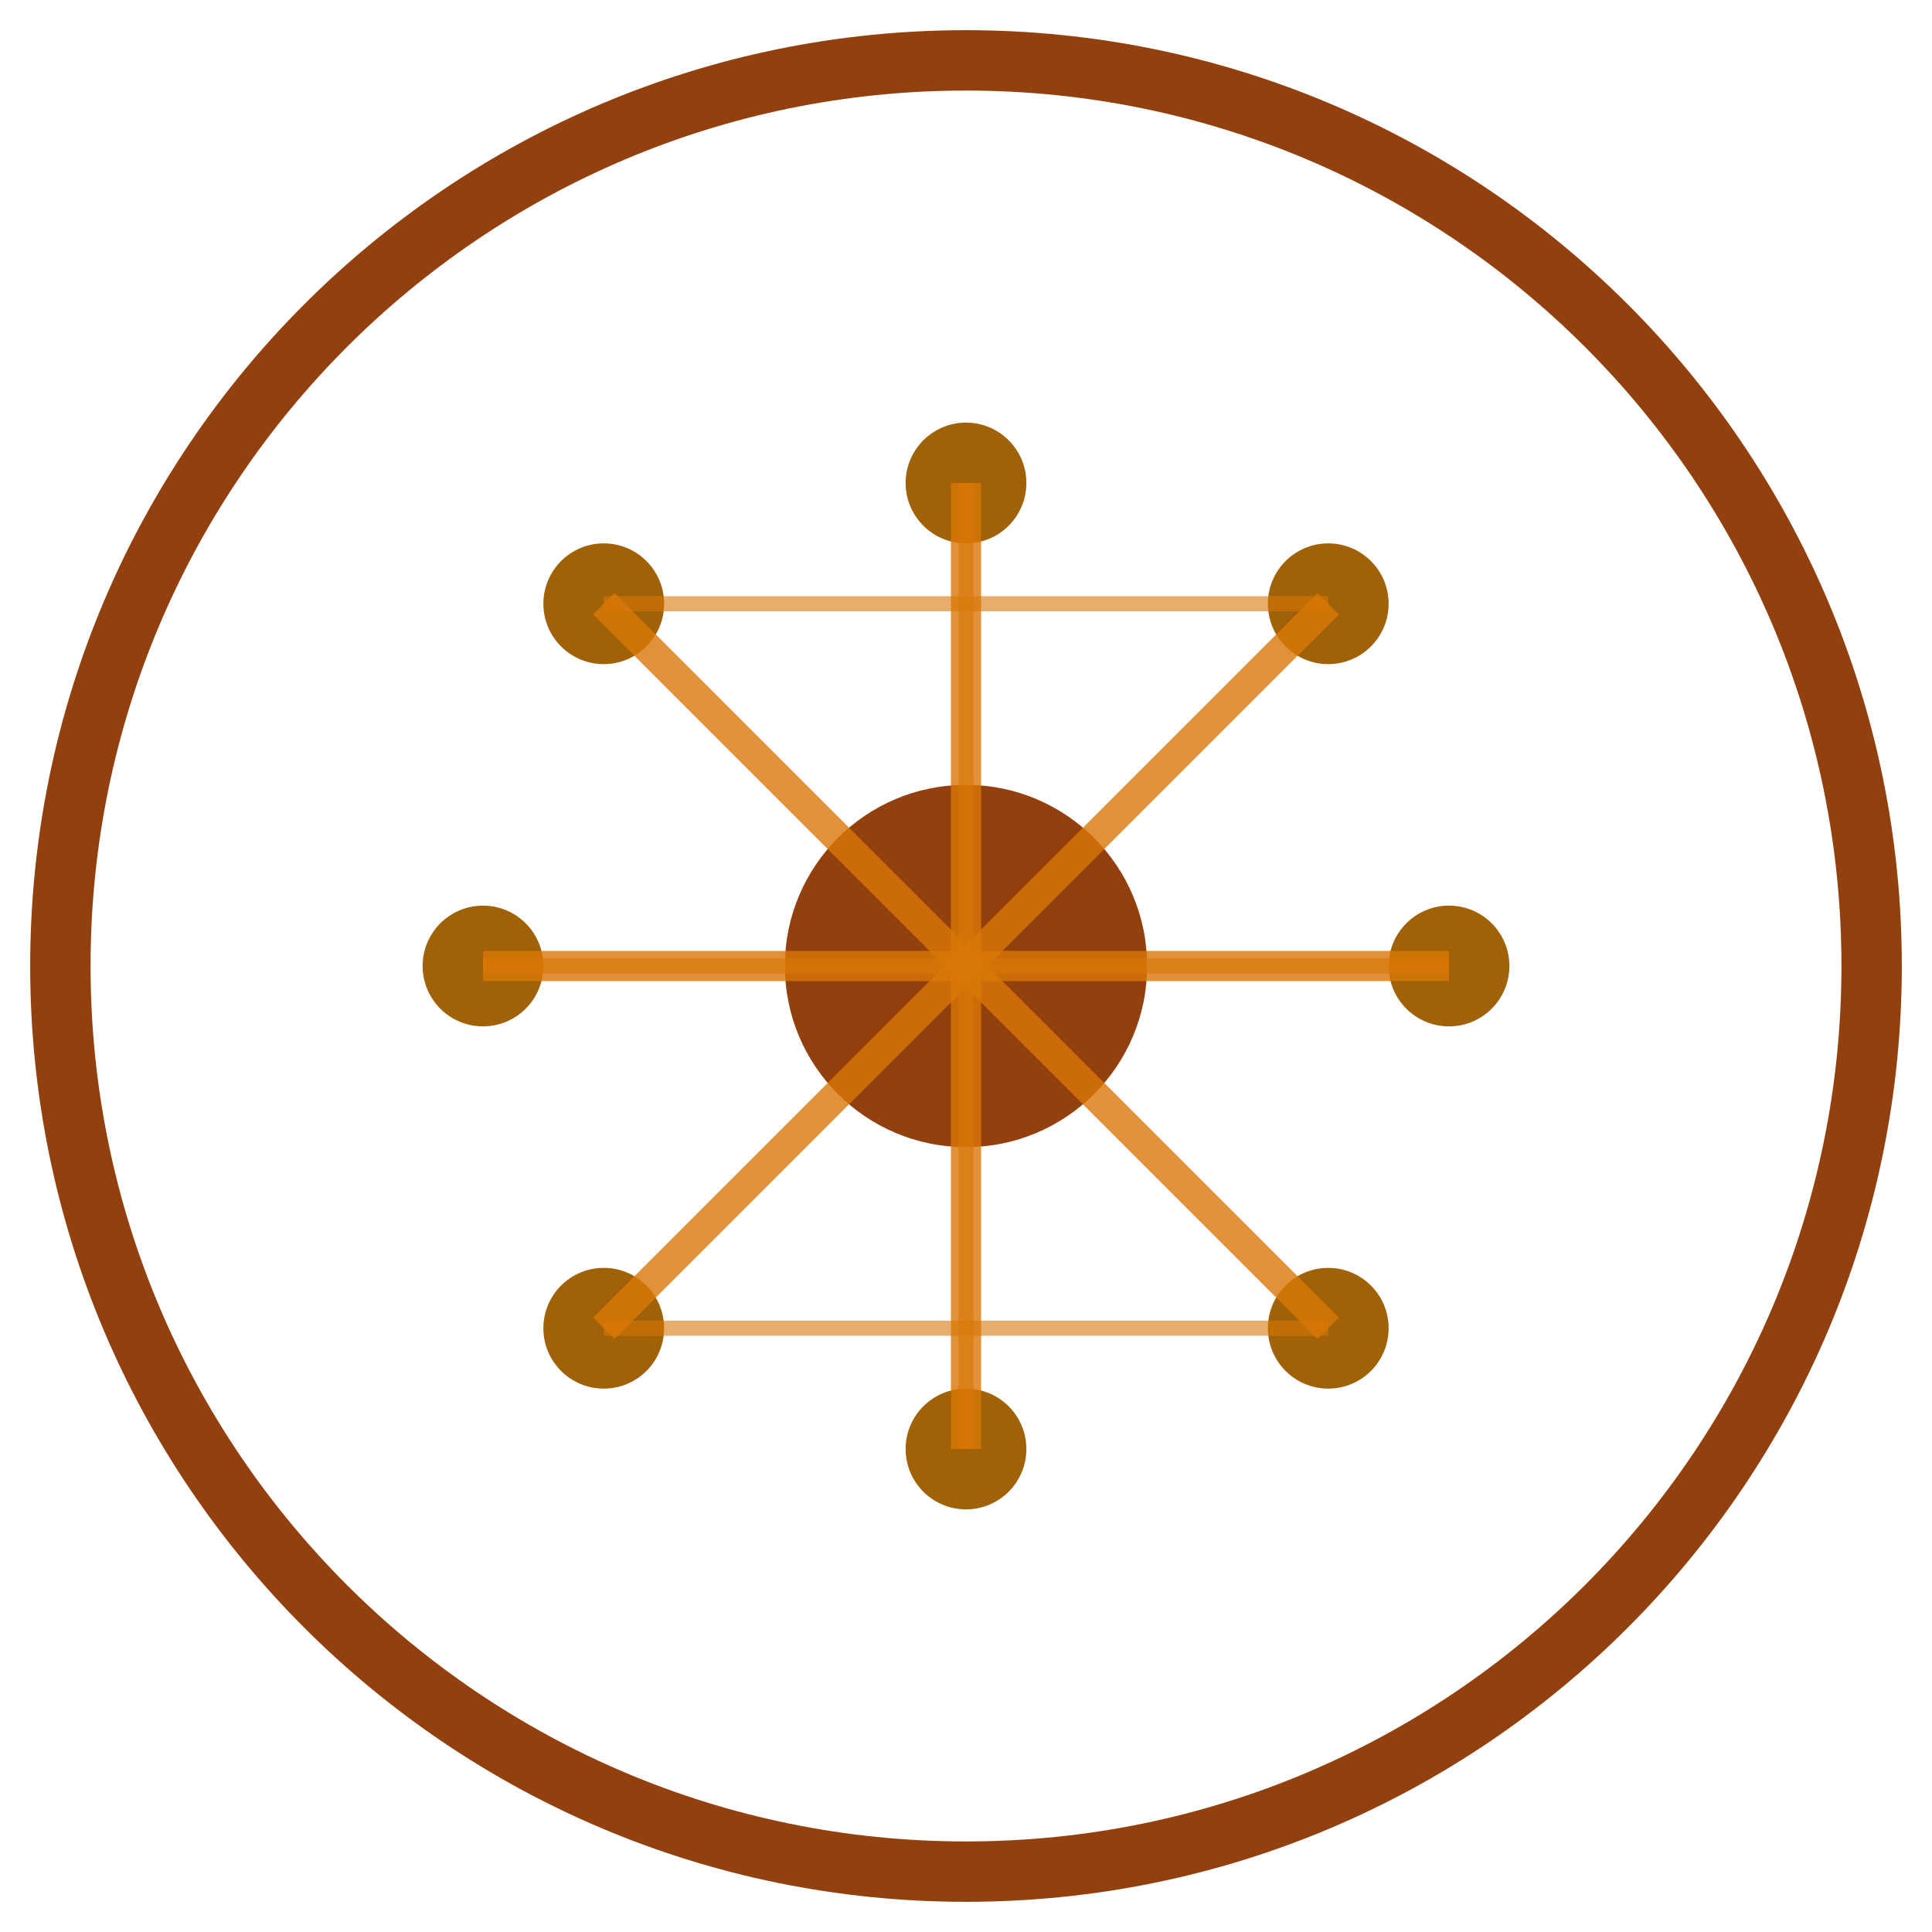
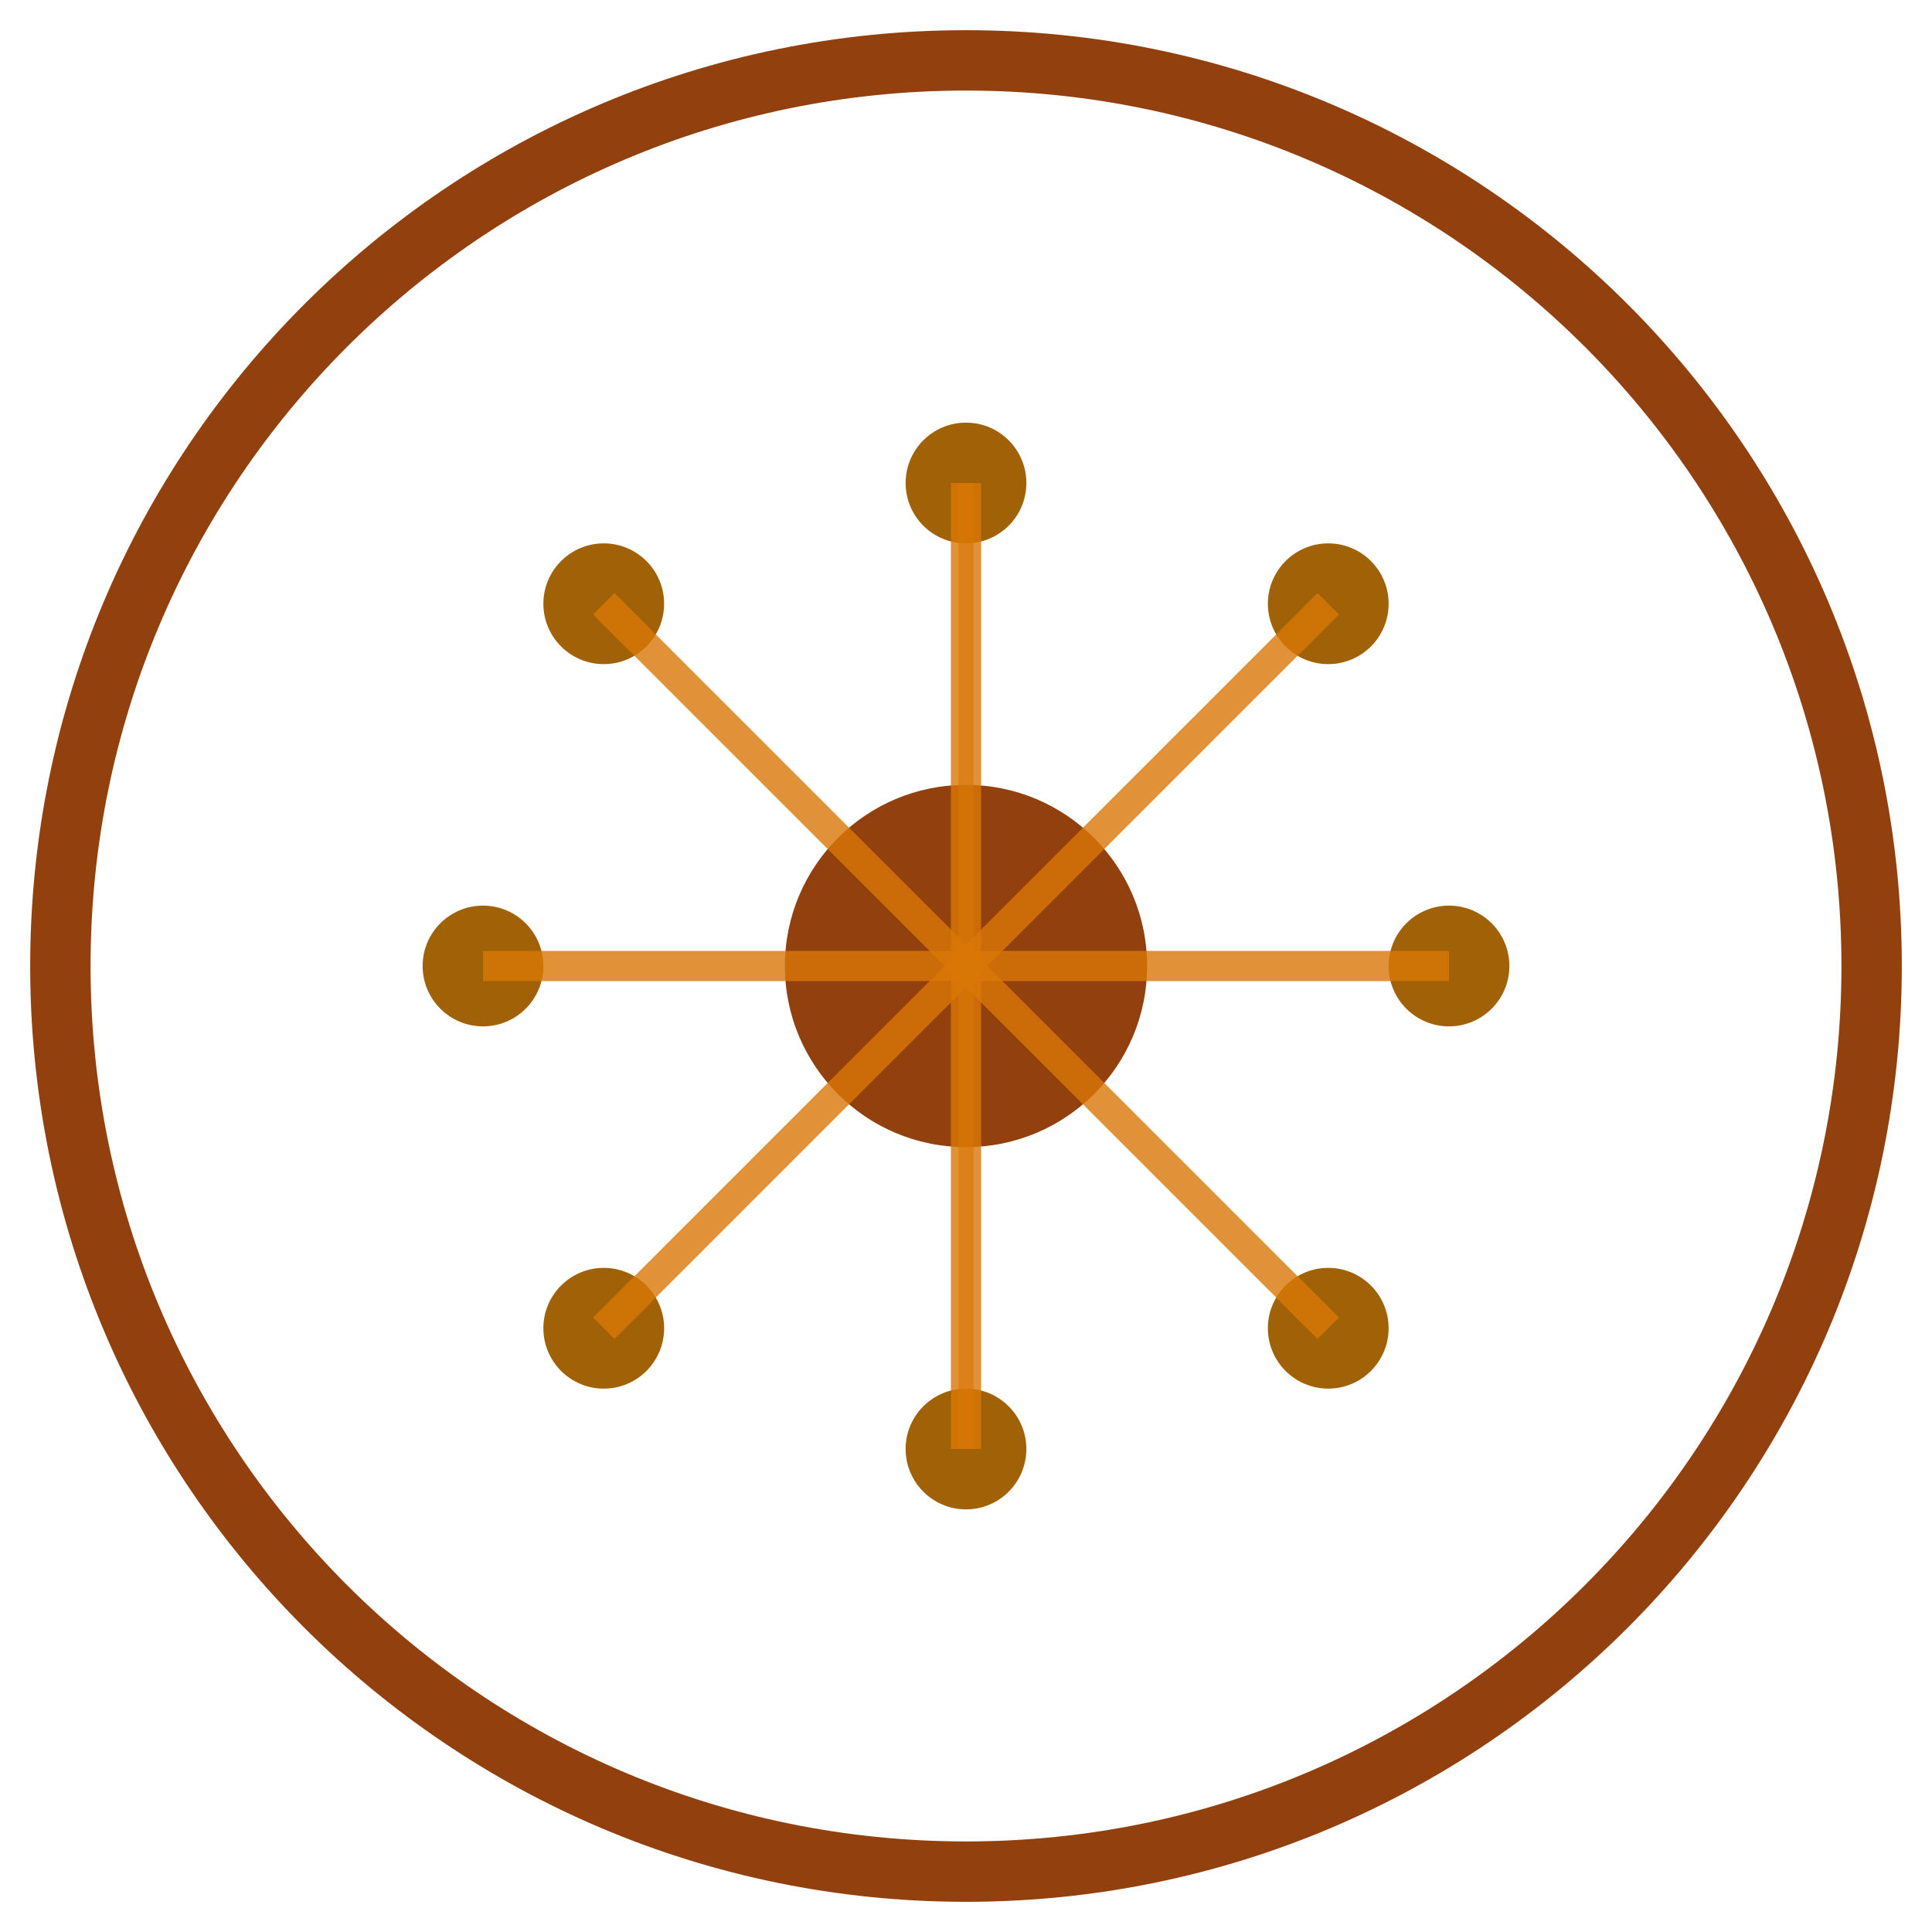
<svg xmlns="http://www.w3.org/2000/svg" width="64" height="64" viewBox="0 0 64 64" fill="none">
  <circle cx="32" cy="32" r="30" stroke="#92400E" stroke-width="2" fill="none" />
  <circle cx="32" cy="32" r="6" fill="#92400E" />
  <circle cx="20" cy="20" r="2" fill="#A16207" />
  <circle cx="44" cy="20" r="2" fill="#A16207" />
  <circle cx="20" cy="44" r="2" fill="#A16207" />
  <circle cx="44" cy="44" r="2" fill="#A16207" />
  <circle cx="16" cy="32" r="2" fill="#A16207" />
  <circle cx="48" cy="32" r="2" fill="#A16207" />
  <circle cx="32" cy="16" r="2" fill="#A16207" />
  <circle cx="32" cy="48" r="2" fill="#A16207" />
  <path d="M20 20 L32 32" stroke="#D97706" stroke-width="1" opacity="0.8" />
  <path d="M44 20 L32 32" stroke="#D97706" stroke-width="1" opacity="0.8" />
  <path d="M20 44 L32 32" stroke="#D97706" stroke-width="1" opacity="0.8" />
  <path d="M44 44 L32 32" stroke="#D97706" stroke-width="1" opacity="0.8" />
  <path d="M16 32 L32 32" stroke="#D97706" stroke-width="1" opacity="0.8" />
  <path d="M48 32 L32 32" stroke="#D97706" stroke-width="1" opacity="0.8" />
  <path d="M32 16 L32 32" stroke="#D97706" stroke-width="1" opacity="0.8" />
  <path d="M32 48 L32 32" stroke="#D97706" stroke-width="1" opacity="0.8" />
-   <path d="M20 20 L44 20" stroke="#D97706" stroke-width="0.5" opacity="0.6" />
-   <path d="M20 44 L44 44" stroke="#D97706" stroke-width="0.5" opacity="0.6" />
-   <path d="M16 32 L48 32" stroke="#D97706" stroke-width="0.5" opacity="0.6" />
  <path d="M32 16 L32 48" stroke="#D97706" stroke-width="0.5" opacity="0.6" />
</svg>
